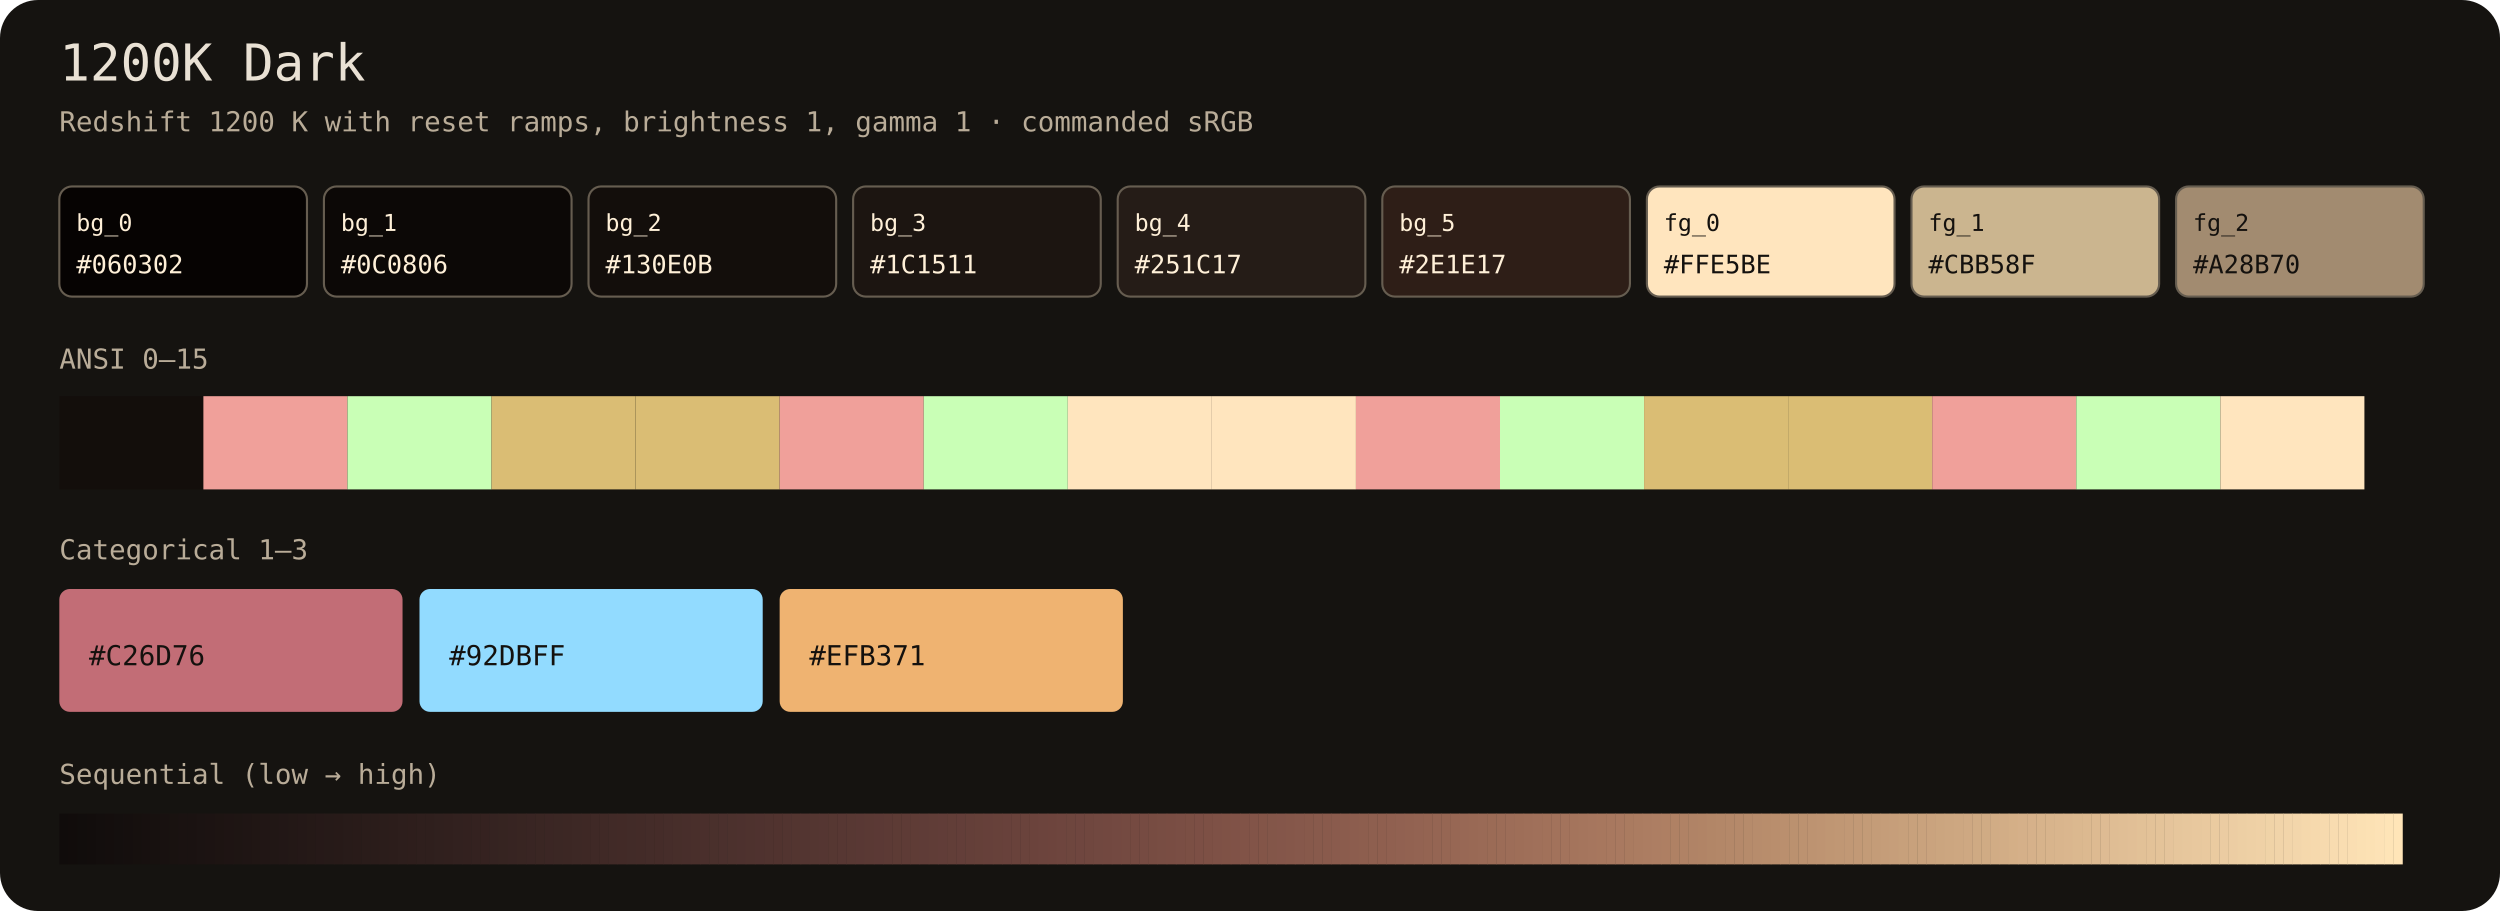
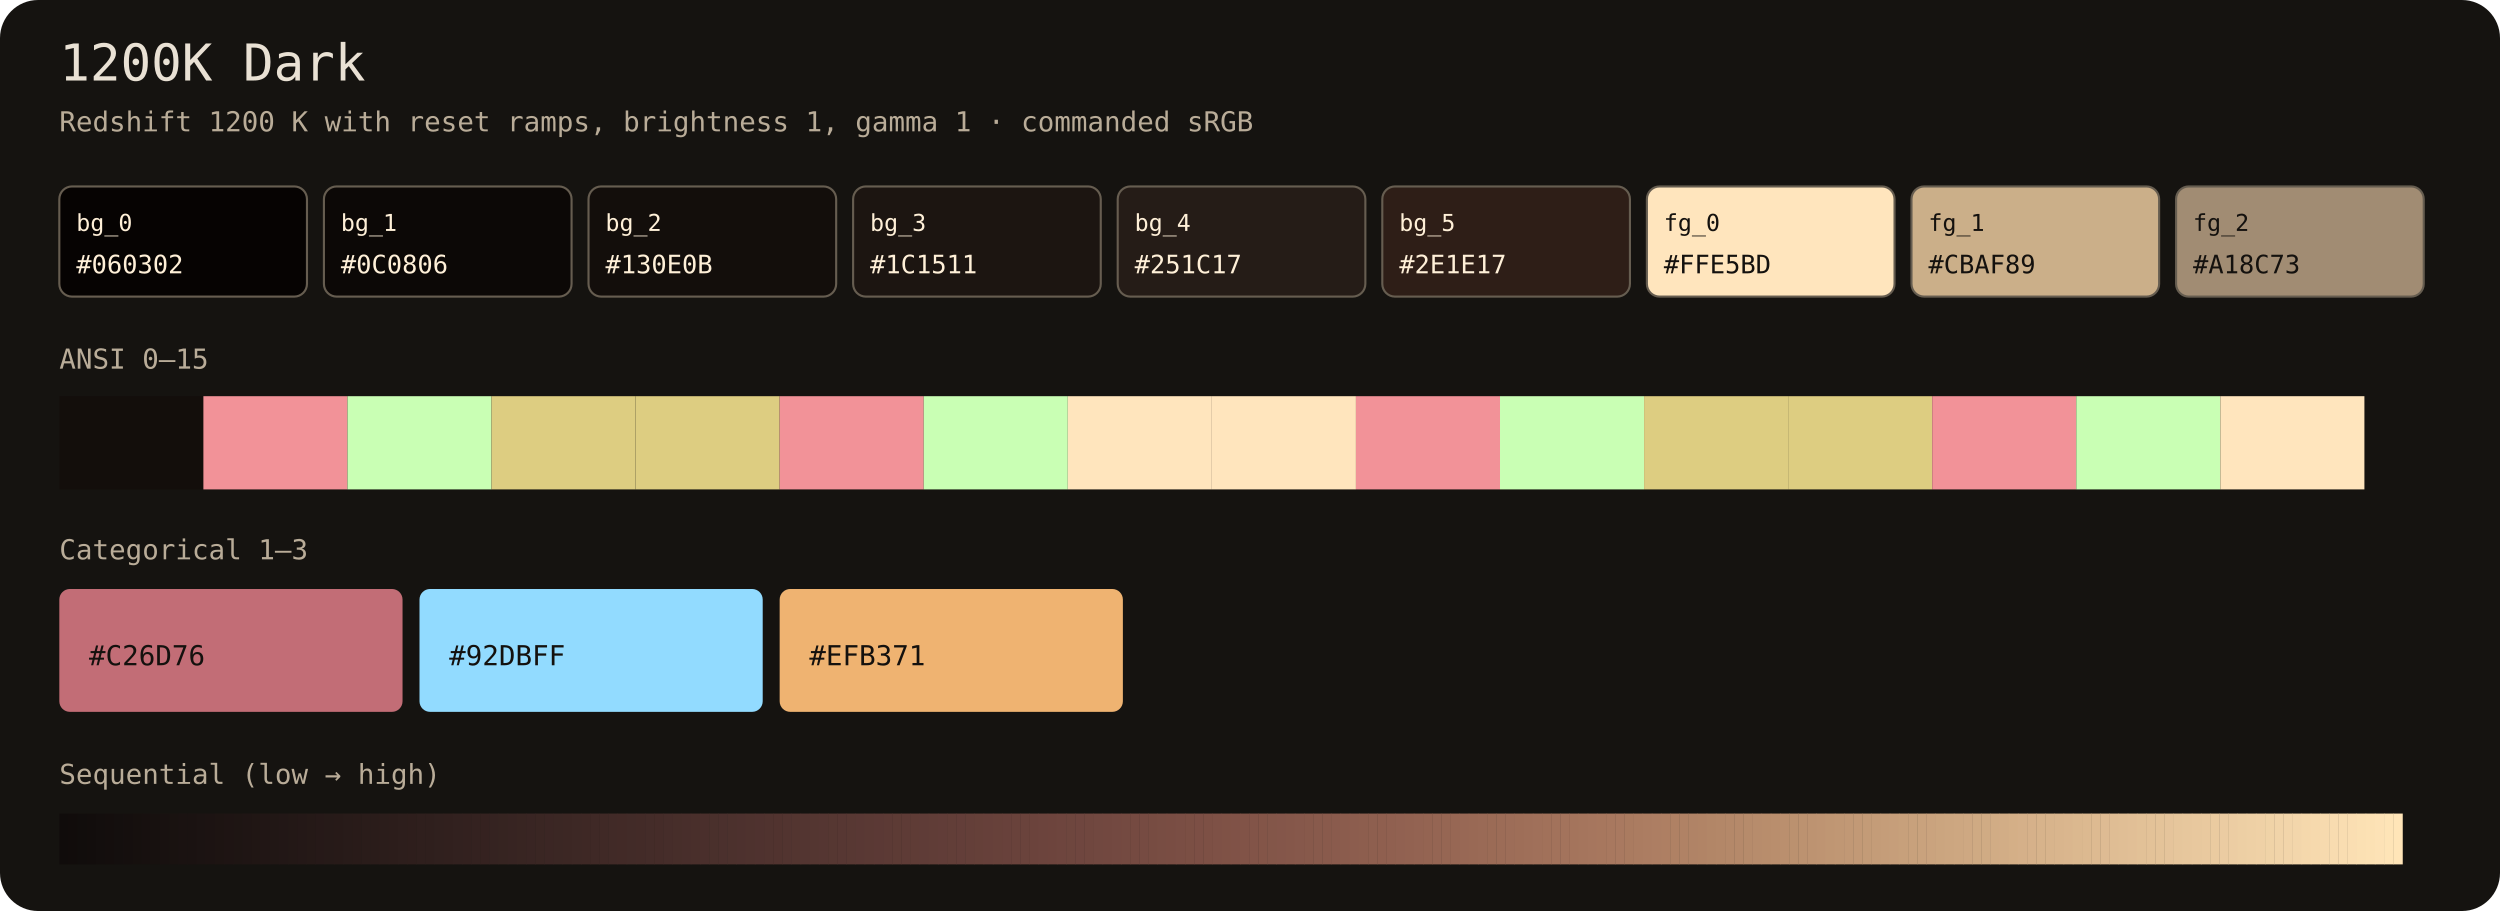
<svg xmlns="http://www.w3.org/2000/svg" width="1180" height="430" viewBox="0 0 1180 430">
  <rect width="100%" height="100%" rx="18" fill="#151310" />
  <text x="28" y="38" fill="#E9E1D4" font-size="24" font-family="ui-monospace, SFMono-Regular, Menlo, monospace">1200K Dark</text>
  <text x="28" y="62" fill="#B9AC98" font-size="13" font-family="ui-monospace, SFMono-Regular, Menlo, monospace">Redshift 1200 K with reset ramps, brightness 1, gamma 1 · commanded sRGB</text>
  <rect x="28.00" y="88" width="116.89" height="52" rx="6" fill="#060302" stroke="#665D50" />
  <text x="36" y="109" fill="#FFF0D8" font-size="11" font-family="ui-monospace, SFMono-Regular, Menlo, monospace">bg_0</text>
  <text x="36" y="129" fill="#FFF0D8" font-size="12" font-family="ui-monospace, SFMono-Regular, Menlo, monospace">#060302</text>
  <rect x="152.89" y="88" width="116.89" height="52" rx="6" fill="#0C0806" stroke="#665D50" />
  <text x="160.889" y="109" fill="#FFF0D8" font-size="11" font-family="ui-monospace, SFMono-Regular, Menlo, monospace">bg_1</text>
  <text x="160.889" y="129" fill="#FFF0D8" font-size="12" font-family="ui-monospace, SFMono-Regular, Menlo, monospace">#0C0806</text>
  <rect x="277.78" y="88" width="116.89" height="52" rx="6" fill="#130E0B" stroke="#665D50" />
  <text x="285.778" y="109" fill="#FFF0D8" font-size="11" font-family="ui-monospace, SFMono-Regular, Menlo, monospace">bg_2</text>
  <text x="285.778" y="129" fill="#FFF0D8" font-size="12" font-family="ui-monospace, SFMono-Regular, Menlo, monospace">#130E0B</text>
  <rect x="402.67" y="88" width="116.89" height="52" rx="6" fill="#1C1511" stroke="#665D50" />
  <text x="410.667" y="109" fill="#FFF0D8" font-size="11" font-family="ui-monospace, SFMono-Regular, Menlo, monospace">bg_3</text>
  <text x="410.667" y="129" fill="#FFF0D8" font-size="12" font-family="ui-monospace, SFMono-Regular, Menlo, monospace">#1C1511</text>
  <rect x="527.56" y="88" width="116.89" height="52" rx="6" fill="#251C17" stroke="#665D50" />
  <text x="535.556" y="109" fill="#FFF0D8" font-size="11" font-family="ui-monospace, SFMono-Regular, Menlo, monospace">bg_4</text>
  <text x="535.556" y="129" fill="#FFF0D8" font-size="12" font-family="ui-monospace, SFMono-Regular, Menlo, monospace">#251C17</text>
  <rect x="652.44" y="88" width="116.89" height="52" rx="6" fill="#2E1E17" stroke="#665D50" />
  <text x="660.444" y="109" fill="#FFF0D8" font-size="11" font-family="ui-monospace, SFMono-Regular, Menlo, monospace">bg_5</text>
  <text x="660.444" y="129" fill="#FFF0D8" font-size="12" font-family="ui-monospace, SFMono-Regular, Menlo, monospace">#2E1E17</text>
-   <rect x="777.33" y="88" width="116.89" height="52" rx="6" fill="#FFE5BE" stroke="#665D50" />
+   <rect x="777.33" y="88" width="116.89" height="52" rx="6" fill="#FFE5BD" stroke="#665D50" />
  <text x="785.333" y="109" fill="#14110E" font-size="11" font-family="ui-monospace, SFMono-Regular, Menlo, monospace">fg_0</text>
-   <text x="785.333" y="129" fill="#14110E" font-size="12" font-family="ui-monospace, SFMono-Regular, Menlo, monospace">#FFE5BE</text>
-   <rect x="902.22" y="88" width="116.89" height="52" rx="6" fill="#CBB58F" stroke="#665D50" />
+   <text x="785.333" y="129" fill="#14110E" font-size="12" font-family="ui-monospace, SFMono-Regular, Menlo, monospace">#FFE5BD</text>
+   <rect x="902.22" y="88" width="116.89" height="52" rx="6" fill="#CBAF89" stroke="#665D50" />
  <text x="910.222" y="109" fill="#14110E" font-size="11" font-family="ui-monospace, SFMono-Regular, Menlo, monospace">fg_1</text>
-   <text x="910.222" y="129" fill="#14110E" font-size="12" font-family="ui-monospace, SFMono-Regular, Menlo, monospace">#CBB58F</text>
-   <rect x="1027.11" y="88" width="116.89" height="52" rx="6" fill="#A28B70" stroke="#665D50" />
+   <text x="910.222" y="129" fill="#14110E" font-size="12" font-family="ui-monospace, SFMono-Regular, Menlo, monospace">#CBAF89</text>
+   <rect x="1027.11" y="88" width="116.89" height="52" rx="6" fill="#A18C73" stroke="#665D50" />
  <text x="1035.111" y="109" fill="#14110E" font-size="11" font-family="ui-monospace, SFMono-Regular, Menlo, monospace">fg_2</text>
-   <text x="1035.111" y="129" fill="#14110E" font-size="12" font-family="ui-monospace, SFMono-Regular, Menlo, monospace">#A28B70</text>
+   <text x="1035.111" y="129" fill="#14110E" font-size="12" font-family="ui-monospace, SFMono-Regular, Menlo, monospace">#A18C73</text>
  <text x="28" y="174" fill="#B9AC98" font-size="13" font-family="ui-monospace, SFMono-Regular, Menlo, monospace">ANSI 0–15</text>
  <rect x="28" y="187" width="68" height="44" fill="#130E0B" />
-   <rect x="96" y="187" width="68" height="44" fill="#F0A09A" />
-   <rect x="164" y="187" width="68" height="44" fill="#C9FFB6" />
-   <rect x="232" y="187" width="68" height="44" fill="#DABD74" />
-   <rect x="300" y="187" width="68" height="44" fill="#DABD74" />
-   <rect x="368" y="187" width="68" height="44" fill="#F0A09A" />
-   <rect x="436" y="187" width="68" height="44" fill="#C9FFB6" />
-   <rect x="504" y="187" width="68" height="44" fill="#FFE5BE" />
-   <rect x="572" y="187" width="68" height="44" fill="#FFE5BE" />
-   <rect x="640" y="187" width="68" height="44" fill="#F0A09A" />
-   <rect x="708" y="187" width="68" height="44" fill="#C9FFB6" />
-   <rect x="776" y="187" width="68" height="44" fill="#DABD74" />
-   <rect x="844" y="187" width="68" height="44" fill="#DABD74" />
-   <rect x="912" y="187" width="68" height="44" fill="#F0A09A" />
-   <rect x="980" y="187" width="68" height="44" fill="#C9FFB6" />
-   <rect x="1048" y="187" width="68" height="44" fill="#FFE5BE" />
+   <rect x="96" y="187" width="68" height="44" fill="#F29298" />
+   <rect x="164" y="187" width="68" height="44" fill="#C9FFB4" />
+   <rect x="232" y="187" width="68" height="44" fill="#DDCD81" />
+   <rect x="300" y="187" width="68" height="44" fill="#DDCD81" />
+   <rect x="368" y="187" width="68" height="44" fill="#F29298" />
+   <rect x="436" y="187" width="68" height="44" fill="#C9FFB4" />
+   <rect x="504" y="187" width="68" height="44" fill="#FFE5BD" />
+   <rect x="572" y="187" width="68" height="44" fill="#FFE5BD" />
+   <rect x="640" y="187" width="68" height="44" fill="#F29298" />
+   <rect x="708" y="187" width="68" height="44" fill="#C9FFB4" />
+   <rect x="776" y="187" width="68" height="44" fill="#DDCD81" />
+   <rect x="844" y="187" width="68" height="44" fill="#DDCD81" />
+   <rect x="912" y="187" width="68" height="44" fill="#F29298" />
+   <rect x="980" y="187" width="68" height="44" fill="#C9FFB4" />
+   <rect x="1048" y="187" width="68" height="44" fill="#FFE5BD" />
  <text x="28" y="264" fill="#B9AC98" font-size="13" font-family="ui-monospace, SFMono-Regular, Menlo, monospace">Categorical 1–3</text>
  <rect x="28" y="278" width="162" height="58" rx="5" fill="#C26D76" />
  <text x="42" y="314" fill="#14110E" font-size="13" font-family="ui-monospace, SFMono-Regular, Menlo, monospace">#C26D76</text>
  <rect x="198" y="278" width="162" height="58" rx="5" fill="#92DBFF" />
  <text x="212" y="314" fill="#14110E" font-size="13" font-family="ui-monospace, SFMono-Regular, Menlo, monospace">#92DBFF</text>
  <rect x="368" y="278" width="162" height="58" rx="5" fill="#EFB371" />
  <text x="382" y="314" fill="#14110E" font-size="13" font-family="ui-monospace, SFMono-Regular, Menlo, monospace">#EFB371</text>
  <text x="28" y="370" fill="#B9AC98" font-size="13" font-family="ui-monospace, SFMono-Regular, Menlo, monospace">Sequential (low → high)</text>
  <rect x="28.00" y="384" width="4.5" height="24" fill="#100C0B" />
  <rect x="32.32" y="384" width="4.5" height="24" fill="#110C0B" />
  <rect x="36.64" y="384" width="4.5" height="24" fill="#110D0C" />
  <rect x="40.96" y="384" width="4.5" height="24" fill="#120D0C" />
  <rect x="45.28" y="384" width="4.5" height="24" fill="#130E0D" />
  <rect x="49.60" y="384" width="4.5" height="24" fill="#140E0D" />
  <rect x="53.92" y="384" width="4.5" height="24" fill="#140F0E" />
  <rect x="58.24" y="384" width="4.5" height="24" fill="#150F0E" />
  <rect x="62.56" y="384" width="4.5" height="24" fill="#16100E" />
  <rect x="66.88" y="384" width="4.5" height="24" fill="#17100F" />
  <rect x="71.20" y="384" width="4.5" height="24" fill="#17110F" />
  <rect x="75.52" y="384" width="4.5" height="24" fill="#181110" />
  <rect x="79.84" y="384" width="4.5" height="24" fill="#191210" />
  <rect x="84.16" y="384" width="4.5" height="24" fill="#1A1211" />
  <rect x="88.48" y="384" width="4.5" height="24" fill="#1A1211" />
  <rect x="92.80" y="384" width="4.5" height="24" fill="#1B1312" />
  <rect x="97.12" y="384" width="4.5" height="24" fill="#1C1312" />
  <rect x="101.44" y="384" width="4.5" height="24" fill="#1D1412" />
  <rect x="105.76" y="384" width="4.5" height="24" fill="#1E1413" />
  <rect x="110.08" y="384" width="4.5" height="24" fill="#1E1513" />
  <rect x="114.40" y="384" width="4.5" height="24" fill="#1F1514" />
  <rect x="118.72" y="384" width="4.5" height="24" fill="#201614" />
  <rect x="123.04" y="384" width="4.5" height="24" fill="#211615" />
  <rect x="127.36" y="384" width="4.5" height="24" fill="#211715" />
  <rect x="131.68" y="384" width="4.5" height="24" fill="#221716" />
  <rect x="136.00" y="384" width="4.5" height="24" fill="#231816" />
  <rect x="140.32" y="384" width="4.5" height="24" fill="#241817" />
  <rect x="144.64" y="384" width="4.5" height="24" fill="#251917" />
  <rect x="148.96" y="384" width="4.5" height="24" fill="#261918" />
  <rect x="153.28" y="384" width="4.5" height="24" fill="#261A18" />
  <rect x="157.60" y="384" width="4.5" height="24" fill="#271A18" />
  <rect x="161.92" y="384" width="4.5" height="24" fill="#281B19" />
  <rect x="166.24" y="384" width="4.5" height="24" fill="#291B19" />
  <rect x="170.56" y="384" width="4.5" height="24" fill="#2A1C1A" />
  <rect x="174.88" y="384" width="4.5" height="24" fill="#2A1C1A" />
  <rect x="179.20" y="384" width="4.5" height="24" fill="#2B1D1B" />
  <rect x="183.52" y="384" width="4.5" height="24" fill="#2C1D1B" />
  <rect x="187.84" y="384" width="4.5" height="24" fill="#2D1E1C" />
  <rect x="192.16" y="384" width="4.5" height="24" fill="#2E1E1C" />
  <rect x="196.48" y="384" width="4.5" height="24" fill="#2F1F1D" />
  <rect x="200.80" y="384" width="4.5" height="24" fill="#2F1F1D" />
  <rect x="205.12" y="384" width="4.5" height="24" fill="#30201E" />
  <rect x="209.44" y="384" width="4.5" height="24" fill="#31201E" />
  <rect x="213.76" y="384" width="4.5" height="24" fill="#32211F" />
  <rect x="218.08" y="384" width="4.5" height="24" fill="#33211F" />
  <rect x="222.40" y="384" width="4.5" height="24" fill="#342220" />
  <rect x="226.72" y="384" width="4.5" height="24" fill="#352220" />
  <rect x="231.04" y="384" width="4.5" height="24" fill="#352321" />
  <rect x="235.36" y="384" width="4.5" height="24" fill="#362421" />
  <rect x="239.68" y="384" width="4.5" height="24" fill="#372422" />
  <rect x="244.00" y="384" width="4.5" height="24" fill="#382522" />
  <rect x="248.32" y="384" width="4.5" height="24" fill="#392523" />
  <rect x="252.64" y="384" width="4.5" height="24" fill="#3A2623" />
  <rect x="256.96" y="384" width="4.5" height="24" fill="#3B2624" />
  <rect x="261.28" y="384" width="4.5" height="24" fill="#3B2724" />
  <rect x="265.60" y="384" width="4.5" height="24" fill="#3C2724" />
  <rect x="269.92" y="384" width="4.5" height="24" fill="#3D2825" />
  <rect x="274.24" y="384" width="4.5" height="24" fill="#3E2825" />
  <rect x="278.56" y="384" width="4.5" height="24" fill="#3F2926" />
  <rect x="282.88" y="384" width="4.5" height="24" fill="#402926" />
  <rect x="287.20" y="384" width="4.5" height="24" fill="#412A27" />
  <rect x="291.52" y="384" width="4.5" height="24" fill="#422A27" />
  <rect x="295.84" y="384" width="4.5" height="24" fill="#422B28" />
  <rect x="300.16" y="384" width="4.5" height="24" fill="#432B28" />
  <rect x="304.48" y="384" width="4.5" height="24" fill="#442C29" />
  <rect x="308.80" y="384" width="4.5" height="24" fill="#452C29" />
  <rect x="313.12" y="384" width="4.5" height="24" fill="#462D2A" />
  <rect x="317.44" y="384" width="4.5" height="24" fill="#472E2A" />
  <rect x="321.76" y="384" width="4.5" height="24" fill="#482E2B" />
  <rect x="326.08" y="384" width="4.5" height="24" fill="#492F2B" />
  <rect x="330.40" y="384" width="4.5" height="24" fill="#4A2F2C" />
  <rect x="334.72" y="384" width="4.5" height="24" fill="#4A302C" />
  <rect x="339.04" y="384" width="4.5" height="24" fill="#4B302D" />
  <rect x="343.36" y="384" width="4.5" height="24" fill="#4C312D" />
  <rect x="347.68" y="384" width="4.5" height="24" fill="#4D312E" />
  <rect x="352.00" y="384" width="4.5" height="24" fill="#4E322E" />
  <rect x="356.32" y="384" width="4.5" height="24" fill="#4F322F" />
  <rect x="360.64" y="384" width="4.5" height="24" fill="#50332F" />
  <rect x="364.96" y="384" width="4.5" height="24" fill="#51332F" />
  <rect x="369.28" y="384" width="4.5" height="24" fill="#523430" />
  <rect x="373.60" y="384" width="4.5" height="24" fill="#533530" />
  <rect x="377.92" y="384" width="4.5" height="24" fill="#533531" />
  <rect x="382.24" y="384" width="4.5" height="24" fill="#543631" />
  <rect x="386.56" y="384" width="4.5" height="24" fill="#553632" />
  <rect x="390.88" y="384" width="4.5" height="24" fill="#563732" />
  <rect x="395.20" y="384" width="4.5" height="24" fill="#573733" />
  <rect x="399.52" y="384" width="4.5" height="24" fill="#583833" />
  <rect x="403.84" y="384" width="4.5" height="24" fill="#593834" />
  <rect x="408.16" y="384" width="4.5" height="24" fill="#5A3934" />
  <rect x="412.48" y="384" width="4.5" height="24" fill="#5B3935" />
  <rect x="416.80" y="384" width="4.5" height="24" fill="#5C3A35" />
  <rect x="421.12" y="384" width="4.5" height="24" fill="#5D3B35" />
  <rect x="425.44" y="384" width="4.5" height="24" fill="#5E3B36" />
  <rect x="429.76" y="384" width="4.5" height="24" fill="#5F3C36" />
  <rect x="434.08" y="384" width="4.5" height="24" fill="#5F3C37" />
  <rect x="438.40" y="384" width="4.5" height="24" fill="#603D37" />
  <rect x="442.72" y="384" width="4.5" height="24" fill="#613D38" />
  <rect x="447.04" y="384" width="4.5" height="24" fill="#623E38" />
  <rect x="451.36" y="384" width="4.5" height="24" fill="#633E39" />
  <rect x="455.68" y="384" width="4.5" height="24" fill="#643F39" />
  <rect x="460.00" y="384" width="4.5" height="24" fill="#654039" />
  <rect x="464.32" y="384" width="4.5" height="24" fill="#66403A" />
  <rect x="468.64" y="384" width="4.5" height="24" fill="#67413A" />
  <rect x="472.96" y="384" width="4.5" height="24" fill="#68413B" />
  <rect x="477.28" y="384" width="4.5" height="24" fill="#69423B" />
  <rect x="481.60" y="384" width="4.5" height="24" fill="#6A433C" />
  <rect x="485.92" y="384" width="4.5" height="24" fill="#6B433C" />
  <rect x="490.24" y="384" width="4.5" height="24" fill="#6C443D" />
  <rect x="494.56" y="384" width="4.5" height="24" fill="#6D443D" />
  <rect x="498.88" y="384" width="4.5" height="24" fill="#6E453E" />
  <rect x="503.20" y="384" width="4.5" height="24" fill="#6E463E" />
  <rect x="507.52" y="384" width="4.5" height="24" fill="#6F463F" />
  <rect x="511.84" y="384" width="4.5" height="24" fill="#70473F" />
  <rect x="516.16" y="384" width="4.5" height="24" fill="#714840" />
  <rect x="520.48" y="384" width="4.5" height="24" fill="#724840" />
  <rect x="524.80" y="384" width="4.5" height="24" fill="#734941" />
  <rect x="529.12" y="384" width="4.5" height="24" fill="#744A41" />
  <rect x="533.44" y="384" width="4.5" height="24" fill="#754A41" />
  <rect x="537.76" y="384" width="4.5" height="24" fill="#764B42" />
  <rect x="542.08" y="384" width="4.5" height="24" fill="#774C42" />
  <rect x="546.40" y="384" width="4.5" height="24" fill="#784D43" />
  <rect x="550.72" y="384" width="4.5" height="24" fill="#794D43" />
  <rect x="555.04" y="384" width="4.5" height="24" fill="#7A4E44" />
  <rect x="559.36" y="384" width="4.5" height="24" fill="#7B4F44" />
  <rect x="563.68" y="384" width="4.5" height="24" fill="#7C4F45" />
  <rect x="568.00" y="384" width="4.5" height="24" fill="#7D5045" />
  <rect x="572.32" y="384" width="4.5" height="24" fill="#7E5146" />
  <rect x="576.64" y="384" width="4.5" height="24" fill="#7F5246" />
  <rect x="580.96" y="384" width="4.5" height="24" fill="#805247" />
  <rect x="585.28" y="384" width="4.5" height="24" fill="#815347" />
  <rect x="589.60" y="384" width="4.5" height="24" fill="#825448" />
  <rect x="593.92" y="384" width="4.5" height="24" fill="#835548" />
  <rect x="598.24" y="384" width="4.5" height="24" fill="#835649" />
  <rect x="602.56" y="384" width="4.5" height="24" fill="#84564A" />
  <rect x="606.88" y="384" width="4.5" height="24" fill="#85574A" />
  <rect x="611.20" y="384" width="4.5" height="24" fill="#86584B" />
  <rect x="615.52" y="384" width="4.5" height="24" fill="#87594B" />
  <rect x="619.84" y="384" width="4.5" height="24" fill="#885A4C" />
  <rect x="624.16" y="384" width="4.5" height="24" fill="#895A4C" />
  <rect x="628.48" y="384" width="4.5" height="24" fill="#8A5B4D" />
  <rect x="632.80" y="384" width="4.5" height="24" fill="#8B5C4D" />
  <rect x="637.12" y="384" width="4.5" height="24" fill="#8C5D4E" />
  <rect x="641.44" y="384" width="4.5" height="24" fill="#8D5E4E" />
  <rect x="645.76" y="384" width="4.5" height="24" fill="#8E5F4F" />
  <rect x="650.08" y="384" width="4.5" height="24" fill="#8F5F4F" />
  <rect x="654.40" y="384" width="4.5" height="24" fill="#906050" />
  <rect x="658.72" y="384" width="4.5" height="24" fill="#916151" />
  <rect x="663.04" y="384" width="4.5" height="24" fill="#926251" />
  <rect x="667.36" y="384" width="4.5" height="24" fill="#936352" />
  <rect x="671.68" y="384" width="4.5" height="24" fill="#946452" />
  <rect x="676.00" y="384" width="4.5" height="24" fill="#956553" />
  <rect x="680.32" y="384" width="4.5" height="24" fill="#966653" />
  <rect x="684.64" y="384" width="4.5" height="24" fill="#976754" />
  <rect x="688.96" y="384" width="4.5" height="24" fill="#986855" />
  <rect x="693.28" y="384" width="4.5" height="24" fill="#996955" />
  <rect x="697.60" y="384" width="4.5" height="24" fill="#9A6A56" />
  <rect x="701.92" y="384" width="4.5" height="24" fill="#9B6B56" />
  <rect x="706.24" y="384" width="4.5" height="24" fill="#9C6C57" />
  <rect x="710.56" y="384" width="4.5" height="24" fill="#9D6D58" />
  <rect x="714.88" y="384" width="4.5" height="24" fill="#9E6E58" />
  <rect x="719.20" y="384" width="4.5" height="24" fill="#9F6F59" />
  <rect x="723.52" y="384" width="4.5" height="24" fill="#A0705A" />
  <rect x="727.84" y="384" width="4.5" height="24" fill="#A1715A" />
  <rect x="732.16" y="384" width="4.5" height="24" fill="#A2725B" />
  <rect x="736.48" y="384" width="4.5" height="24" fill="#A3735C" />
  <rect x="740.80" y="384" width="4.5" height="24" fill="#A4745C" />
  <rect x="745.12" y="384" width="4.5" height="24" fill="#A5755D" />
  <rect x="749.44" y="384" width="4.5" height="24" fill="#A6765E" />
  <rect x="753.76" y="384" width="4.5" height="24" fill="#A7775E" />
  <rect x="758.08" y="384" width="4.5" height="24" fill="#A8785F" />
  <rect x="762.40" y="384" width="4.5" height="24" fill="#A97960" />
  <rect x="766.72" y="384" width="4.5" height="24" fill="#AA7B60" />
  <rect x="771.04" y="384" width="4.5" height="24" fill="#AB7C61" />
  <rect x="775.36" y="384" width="4.5" height="24" fill="#AC7D62" />
  <rect x="779.68" y="384" width="4.5" height="24" fill="#AD7E63" />
  <rect x="784.00" y="384" width="4.5" height="24" fill="#AE7F63" />
  <rect x="788.32" y="384" width="4.5" height="24" fill="#AF8164" />
  <rect x="792.64" y="384" width="4.5" height="24" fill="#B08265" />
  <rect x="796.96" y="384" width="4.5" height="24" fill="#B08366" />
  <rect x="801.28" y="384" width="4.5" height="24" fill="#B18466" />
  <rect x="805.60" y="384" width="4.5" height="24" fill="#B28667" />
  <rect x="809.92" y="384" width="4.5" height="24" fill="#B38768" />
  <rect x="814.24" y="384" width="4.5" height="24" fill="#B48869" />
  <rect x="818.56" y="384" width="4.5" height="24" fill="#B5896A" />
  <rect x="822.88" y="384" width="4.5" height="24" fill="#B68B6B" />
  <rect x="827.20" y="384" width="4.5" height="24" fill="#B78C6C" />
  <rect x="831.52" y="384" width="4.5" height="24" fill="#B88D6C" />
  <rect x="835.84" y="384" width="4.5" height="24" fill="#B98E6D" />
  <rect x="840.16" y="384" width="4.5" height="24" fill="#BA8F6E" />
  <rect x="844.48" y="384" width="4.5" height="24" fill="#BB916F" />
  <rect x="848.80" y="384" width="4.5" height="24" fill="#BC9270" />
  <rect x="853.12" y="384" width="4.5" height="24" fill="#BD9371" />
  <rect x="857.44" y="384" width="4.5" height="24" fill="#BE9472" />
  <rect x="861.76" y="384" width="4.5" height="24" fill="#BF9673" />
  <rect x="866.08" y="384" width="4.5" height="24" fill="#C09774" />
  <rect x="870.40" y="384" width="4.5" height="24" fill="#C19875" />
  <rect x="874.72" y="384" width="4.5" height="24" fill="#C29976" />
  <rect x="879.04" y="384" width="4.5" height="24" fill="#C39B77" />
  <rect x="883.36" y="384" width="4.5" height="24" fill="#C49C78" />
  <rect x="887.68" y="384" width="4.5" height="24" fill="#C59D79" />
  <rect x="892.00" y="384" width="4.5" height="24" fill="#C69E7A" />
  <rect x="896.32" y="384" width="4.5" height="24" fill="#C7A07B" />
  <rect x="900.64" y="384" width="4.5" height="24" fill="#C8A17C" />
  <rect x="904.96" y="384" width="4.5" height="24" fill="#C9A27D" />
  <rect x="909.28" y="384" width="4.5" height="24" fill="#CAA37E" />
  <rect x="913.60" y="384" width="4.5" height="24" fill="#CBA57F" />
  <rect x="917.92" y="384" width="4.5" height="24" fill="#CCA680" />
  <rect x="922.24" y="384" width="4.5" height="24" fill="#CDA781" />
  <rect x="926.56" y="384" width="4.5" height="24" fill="#CEA882" />
  <rect x="930.88" y="384" width="4.5" height="24" fill="#CFAA83" />
  <rect x="935.20" y="384" width="4.5" height="24" fill="#D0AB84" />
  <rect x="939.52" y="384" width="4.5" height="24" fill="#D1AC85" />
  <rect x="943.84" y="384" width="4.5" height="24" fill="#D2AD86" />
  <rect x="948.16" y="384" width="4.5" height="24" fill="#D4AF87" />
  <rect x="952.48" y="384" width="4.5" height="24" fill="#D5B089" />
  <rect x="956.80" y="384" width="4.5" height="24" fill="#D6B18A" />
  <rect x="961.12" y="384" width="4.5" height="24" fill="#D7B38B" />
  <rect x="965.44" y="384" width="4.5" height="24" fill="#D8B48C" />
  <rect x="969.76" y="384" width="4.5" height="24" fill="#D9B58D" />
  <rect x="974.08" y="384" width="4.5" height="24" fill="#DAB68E" />
  <rect x="978.40" y="384" width="4.5" height="24" fill="#DBB88F" />
  <rect x="982.72" y="384" width="4.5" height="24" fill="#DCB990" />
  <rect x="987.04" y="384" width="4.5" height="24" fill="#DDBA91" />
  <rect x="991.36" y="384" width="4.5" height="24" fill="#DEBB93" />
  <rect x="995.68" y="384" width="4.5" height="24" fill="#DFBD94" />
  <rect x="1000.00" y="384" width="4.5" height="24" fill="#E0BE95" />
  <rect x="1004.32" y="384" width="4.5" height="24" fill="#E1BF96" />
  <rect x="1008.64" y="384" width="4.5" height="24" fill="#E2C197" />
  <rect x="1012.96" y="384" width="4.5" height="24" fill="#E3C298" />
  <rect x="1017.28" y="384" width="4.5" height="24" fill="#E4C399" />
  <rect x="1021.60" y="384" width="4.5" height="24" fill="#E5C49B" />
  <rect x="1025.92" y="384" width="4.5" height="24" fill="#E6C69C" />
  <rect x="1030.24" y="384" width="4.5" height="24" fill="#E7C79D" />
  <rect x="1034.56" y="384" width="4.5" height="24" fill="#E8C89E" />
  <rect x="1038.88" y="384" width="4.5" height="24" fill="#E9C99F" />
  <rect x="1043.20" y="384" width="4.5" height="24" fill="#EACBA0" />
  <rect x="1047.52" y="384" width="4.5" height="24" fill="#EBCCA2" />
  <rect x="1051.84" y="384" width="4.5" height="24" fill="#ECCDA3" />
  <rect x="1056.16" y="384" width="4.5" height="24" fill="#EDCFA4" />
  <rect x="1060.48" y="384" width="4.5" height="24" fill="#EED0A5" />
  <rect x="1064.80" y="384" width="4.5" height="24" fill="#EFD1A6" />
  <rect x="1069.12" y="384" width="4.5" height="24" fill="#F0D3A7" />
  <rect x="1073.44" y="384" width="4.5" height="24" fill="#F1D4A9" />
  <rect x="1077.76" y="384" width="4.5" height="24" fill="#F2D5AA" />
  <rect x="1082.08" y="384" width="4.5" height="24" fill="#F3D6AB" />
  <rect x="1086.40" y="384" width="4.5" height="24" fill="#F5D8AC" />
  <rect x="1090.72" y="384" width="4.5" height="24" fill="#F6D9AD" />
  <rect x="1095.04" y="384" width="4.5" height="24" fill="#F7DAAE" />
  <rect x="1099.36" y="384" width="4.5" height="24" fill="#F8DCB0" />
  <rect x="1103.68" y="384" width="4.5" height="24" fill="#F9DDB1" />
  <rect x="1108.00" y="384" width="4.5" height="24" fill="#FADEB2" />
  <rect x="1112.32" y="384" width="4.5" height="24" fill="#FBE0B3" />
  <rect x="1116.64" y="384" width="4.5" height="24" fill="#FCE1B4" />
  <rect x="1120.96" y="384" width="4.5" height="24" fill="#FDE2B6" />
  <rect x="1125.28" y="384" width="4.5" height="24" fill="#FEE4B7" />
  <rect x="1129.60" y="384" width="4.5" height="24" fill="#FFE5B8" />
</svg>
